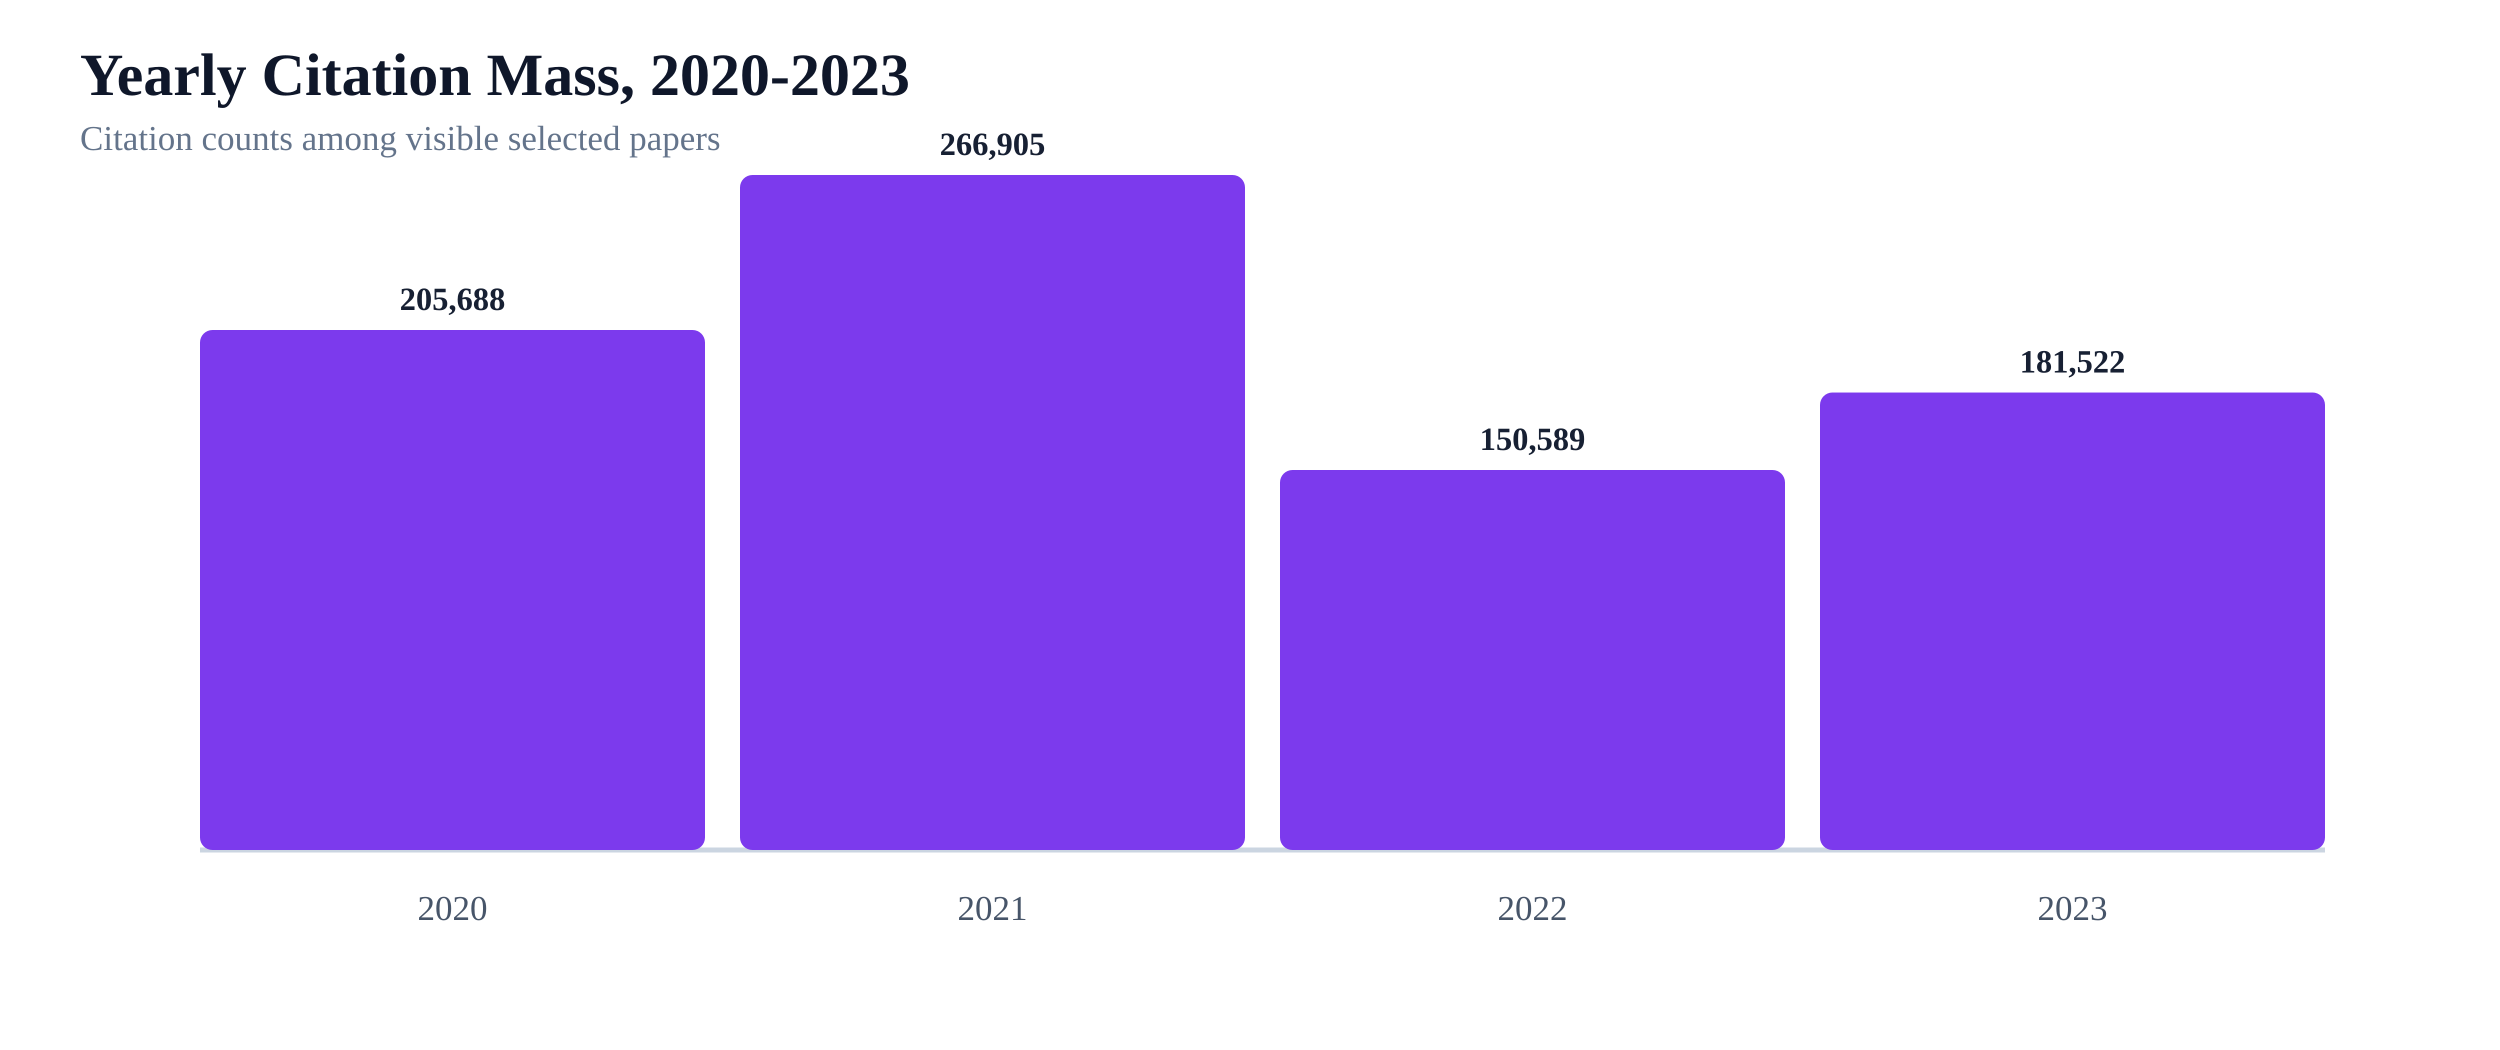
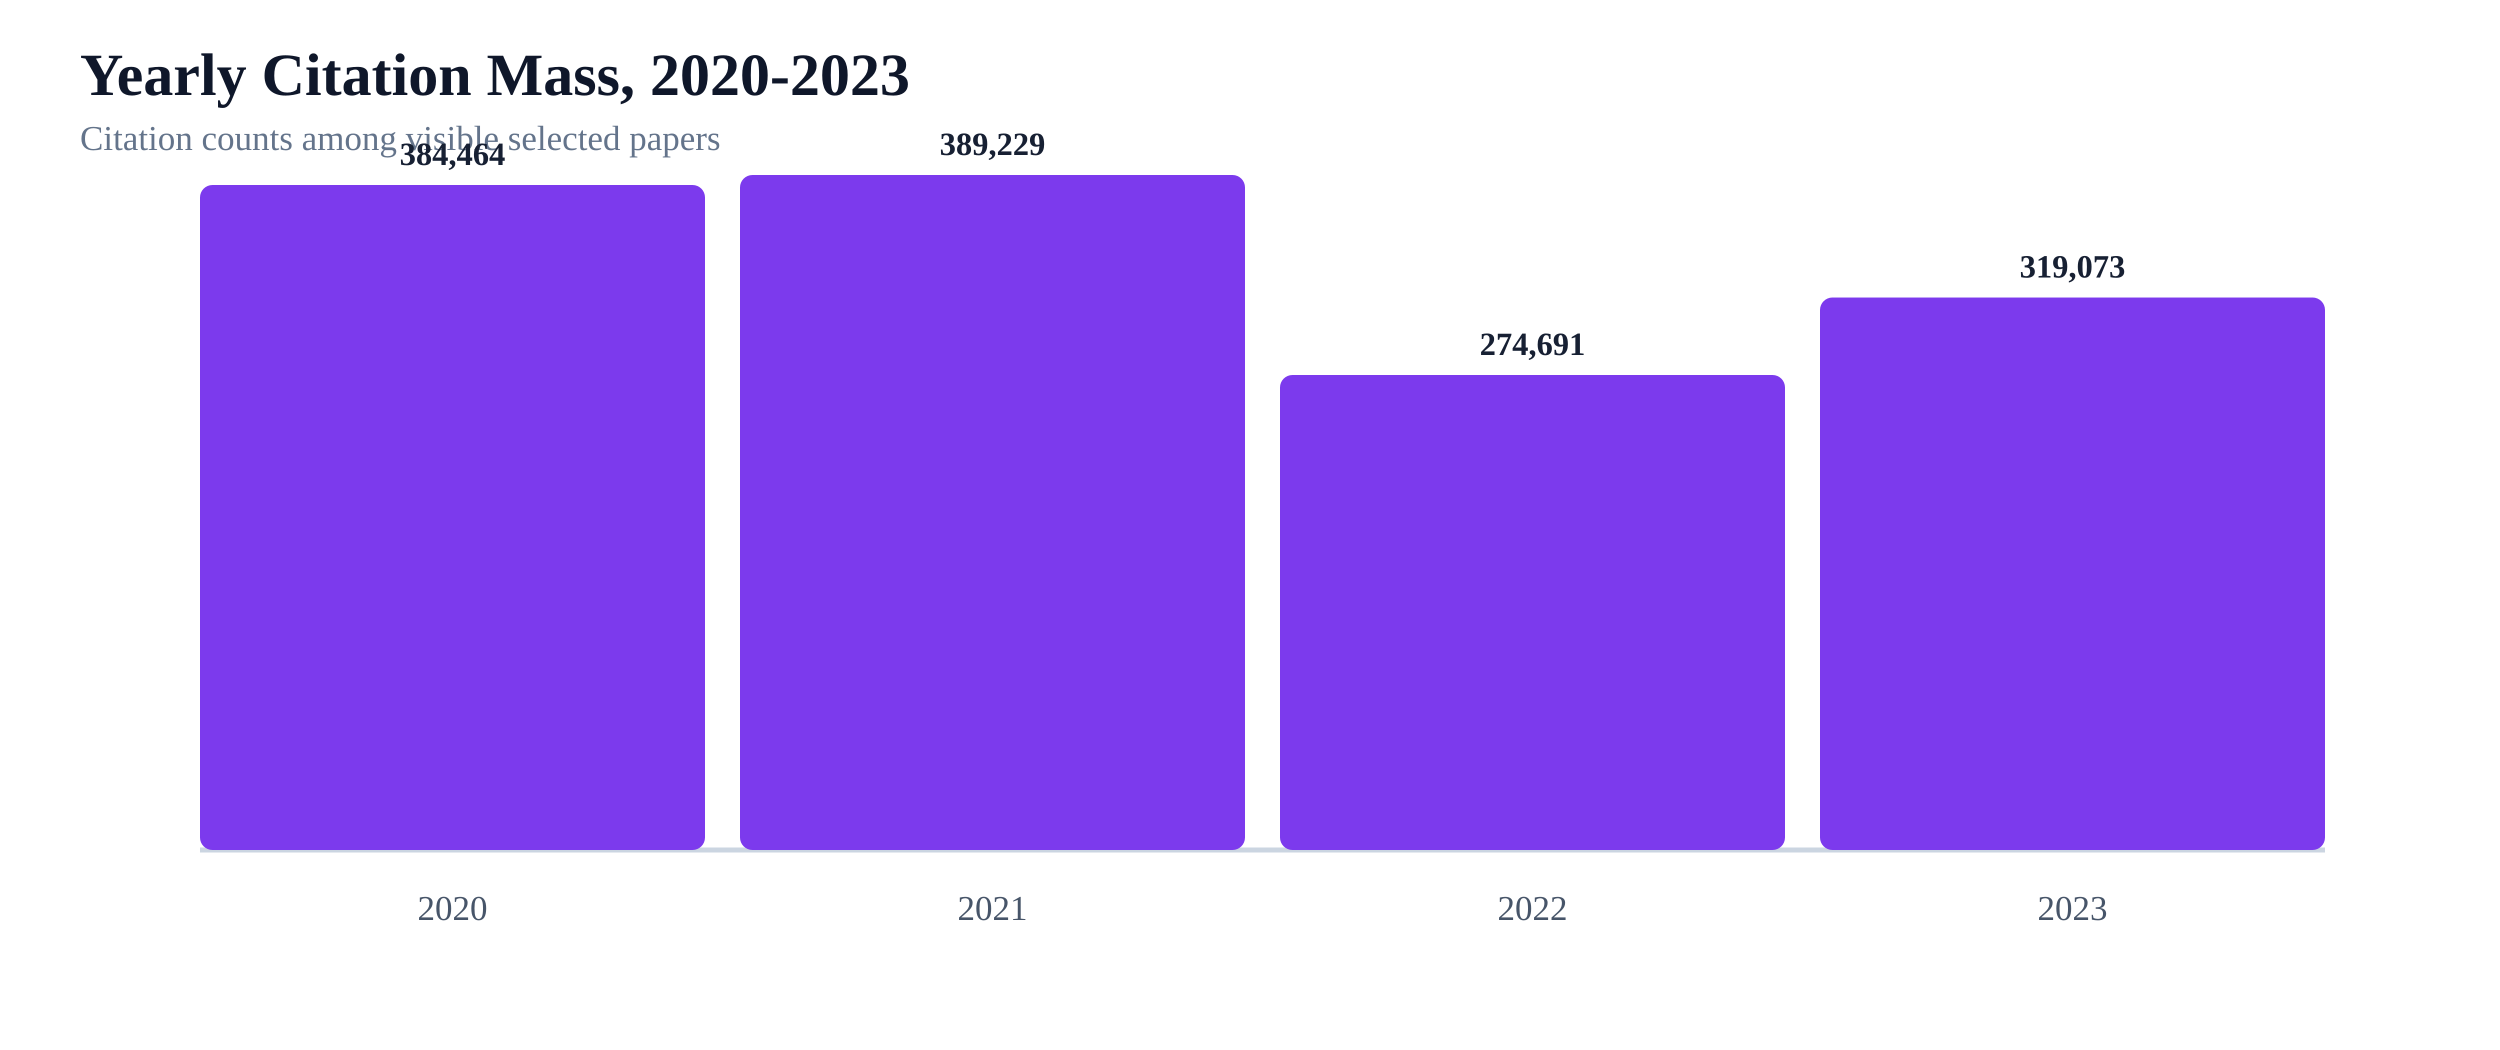
<svg xmlns="http://www.w3.org/2000/svg" width="1000" height="420" viewBox="0 0 1000 420" role="img" aria-label="Yearly citation mass 2020-2023">
  <rect width="100%" height="100%" fill="#ffffff" />
  <text x="32" y="38" fill="#0f172a" font-size="24" font-weight="800">Yearly Citation Mass, 2020-2023</text>
  <text x="32" y="60" fill="#64748b" font-size="14">Citation counts among visible selected papers</text>
  <line x1="80" y1="340" x2="930" y2="340" stroke="#cbd5e1" stroke-width="2" />
-   <rect x="80" y="132" width="202" height="208" rx="5" fill="#7c3aed" />
+   <rect x="80" y="74" width="202" height="266" rx="5" fill="#7c3aed" />
  <text x="181.0" y="368" text-anchor="middle" fill="#475569" font-size="14">2020</text>
-   <text x="181.0" y="124" text-anchor="middle" fill="#172033" font-size="13" font-weight="700">205,688</text>
+   <text x="181.0" y="66" text-anchor="middle" fill="#172033" font-size="13" font-weight="700">384,464</text>
  <rect x="296" y="70" width="202" height="270" rx="5" fill="#7c3aed" />
  <text x="397.0" y="368" text-anchor="middle" fill="#475569" font-size="14">2021</text>
-   <text x="397.0" y="62" text-anchor="middle" fill="#172033" font-size="13" font-weight="700">266,905</text>
-   <rect x="512" y="188" width="202" height="152" rx="5" fill="#7c3aed" />
+   <text x="397.0" y="62" text-anchor="middle" fill="#172033" font-size="13" font-weight="700">389,229</text>
+   <rect x="512" y="150" width="202" height="190" rx="5" fill="#7c3aed" />
  <text x="613.0" y="368" text-anchor="middle" fill="#475569" font-size="14">2022</text>
-   <text x="613.0" y="180" text-anchor="middle" fill="#172033" font-size="13" font-weight="700">150,589</text>
-   <rect x="728" y="157" width="202" height="183" rx="5" fill="#7c3aed" />
+   <text x="613.0" y="142" text-anchor="middle" fill="#172033" font-size="13" font-weight="700">274,691</text>
+   <rect x="728" y="119" width="202" height="221" rx="5" fill="#7c3aed" />
  <text x="829.0" y="368" text-anchor="middle" fill="#475569" font-size="14">2023</text>
-   <text x="829.0" y="149" text-anchor="middle" fill="#172033" font-size="13" font-weight="700">181,522</text>
+   <text x="829.0" y="111" text-anchor="middle" fill="#172033" font-size="13" font-weight="700">319,073</text>
</svg>
